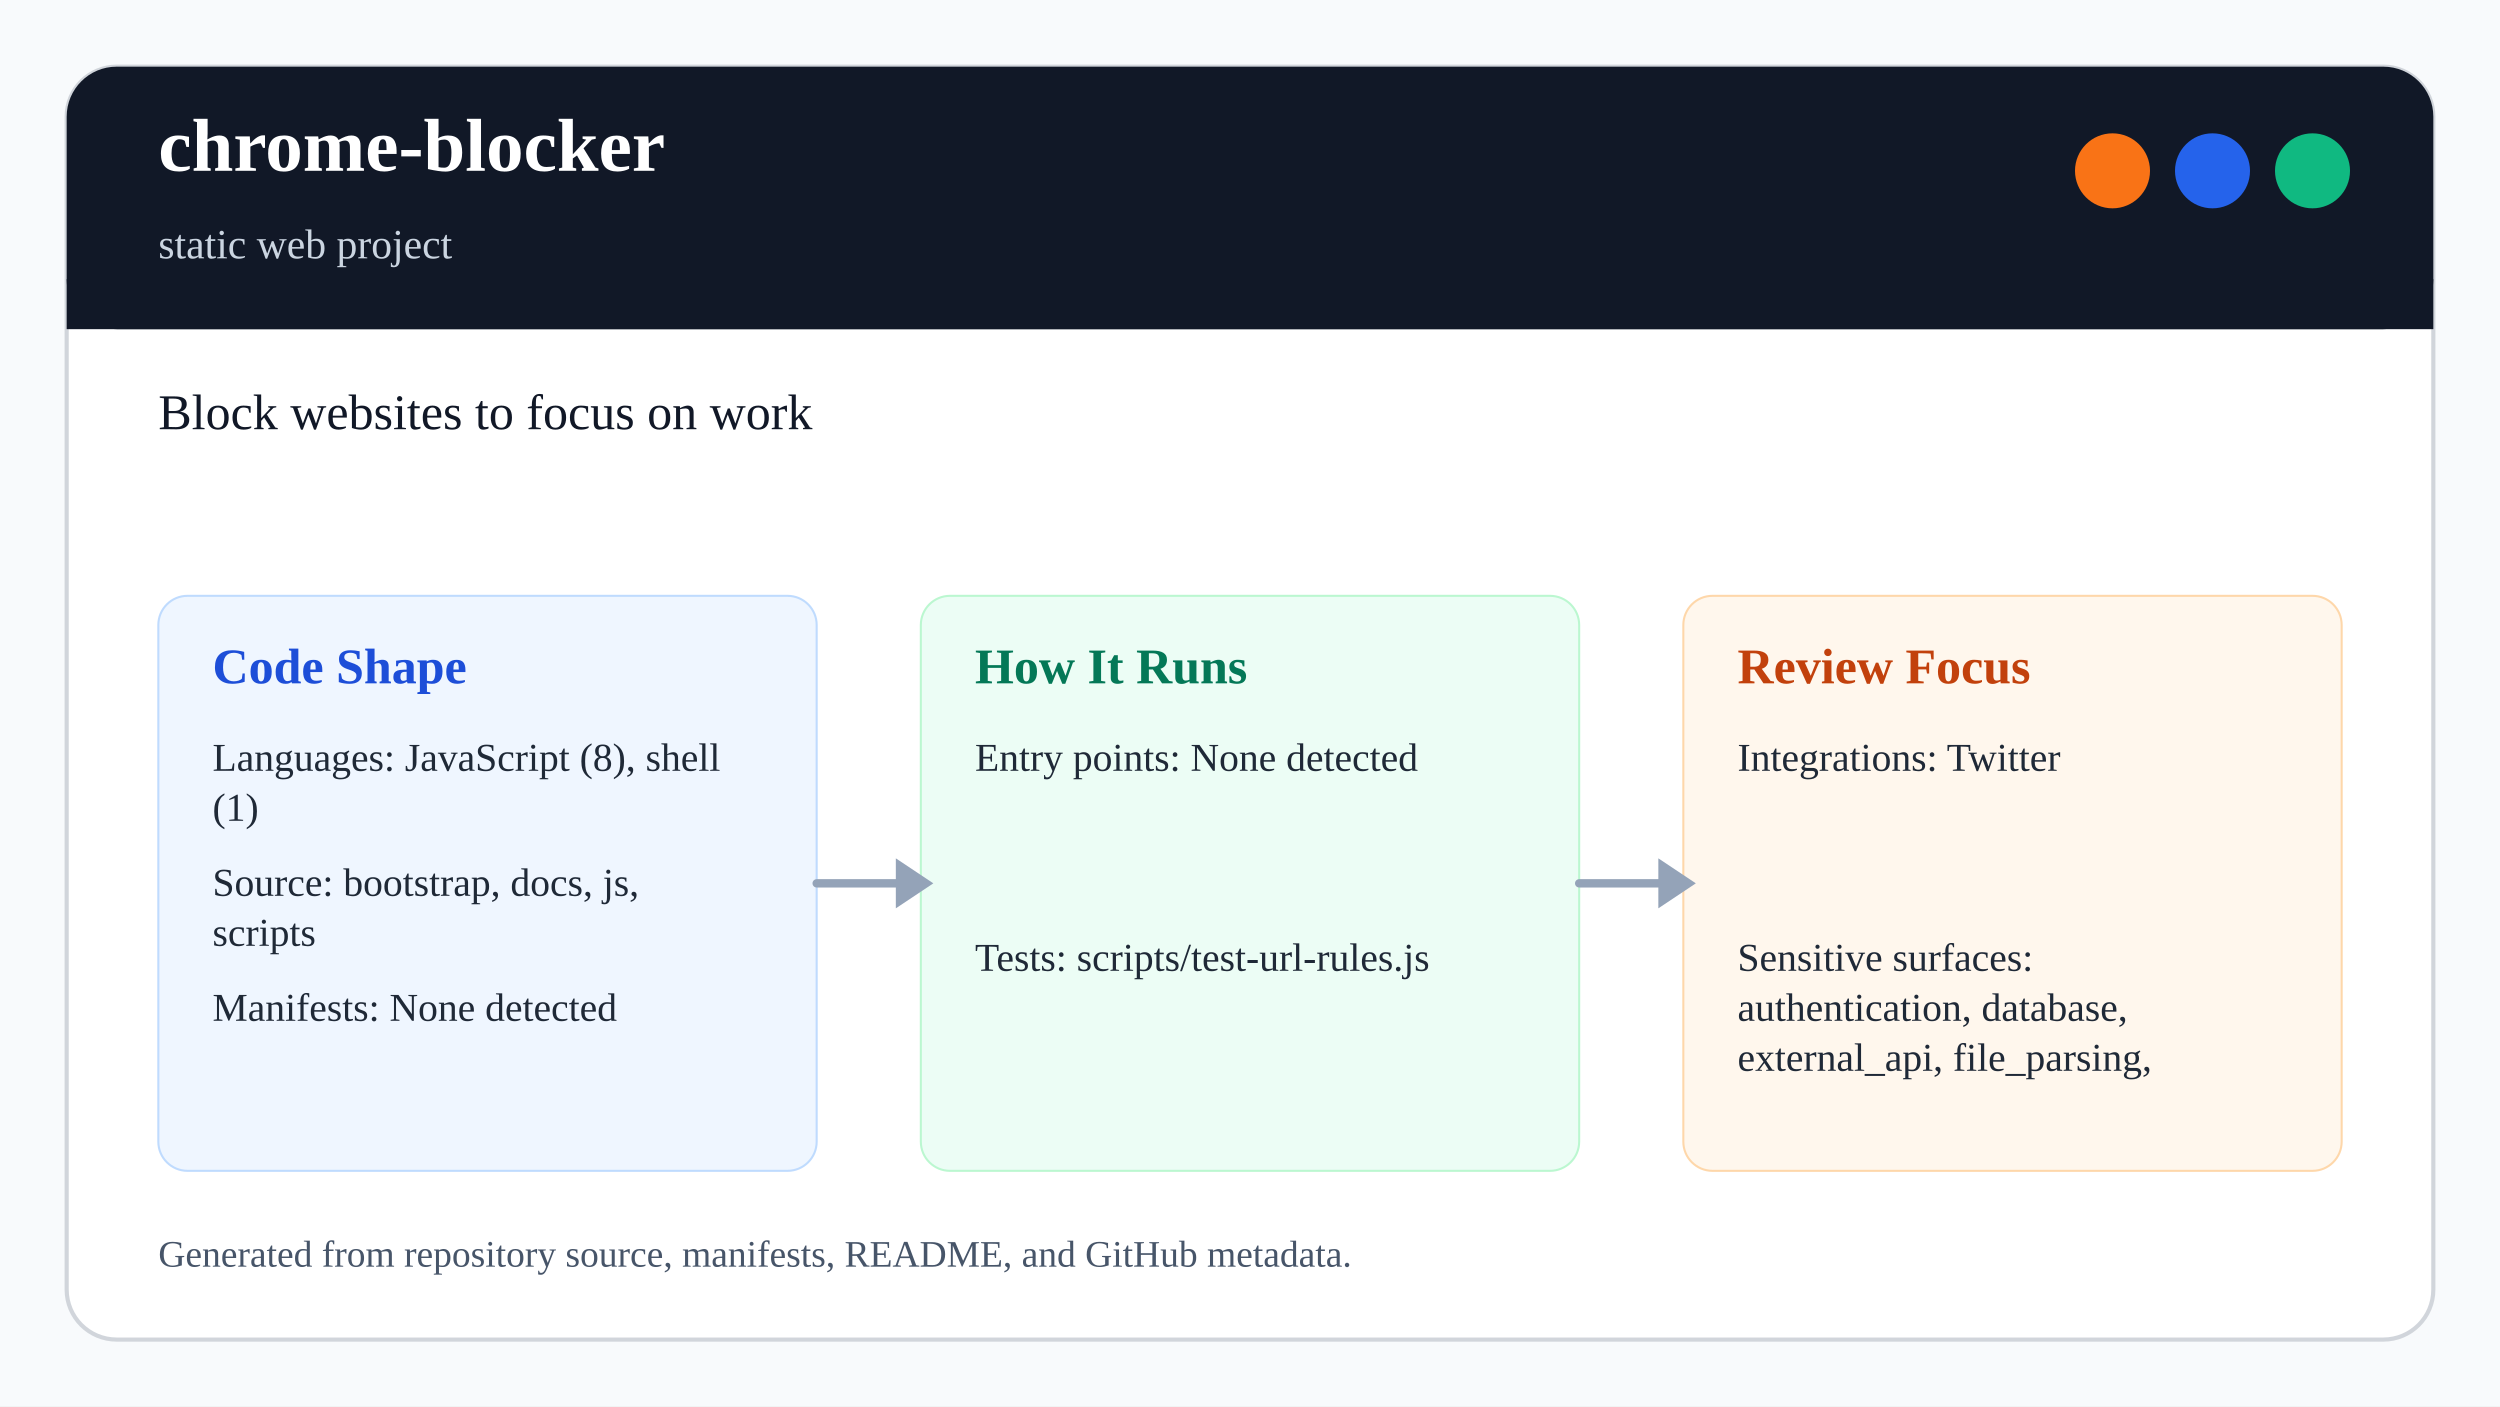
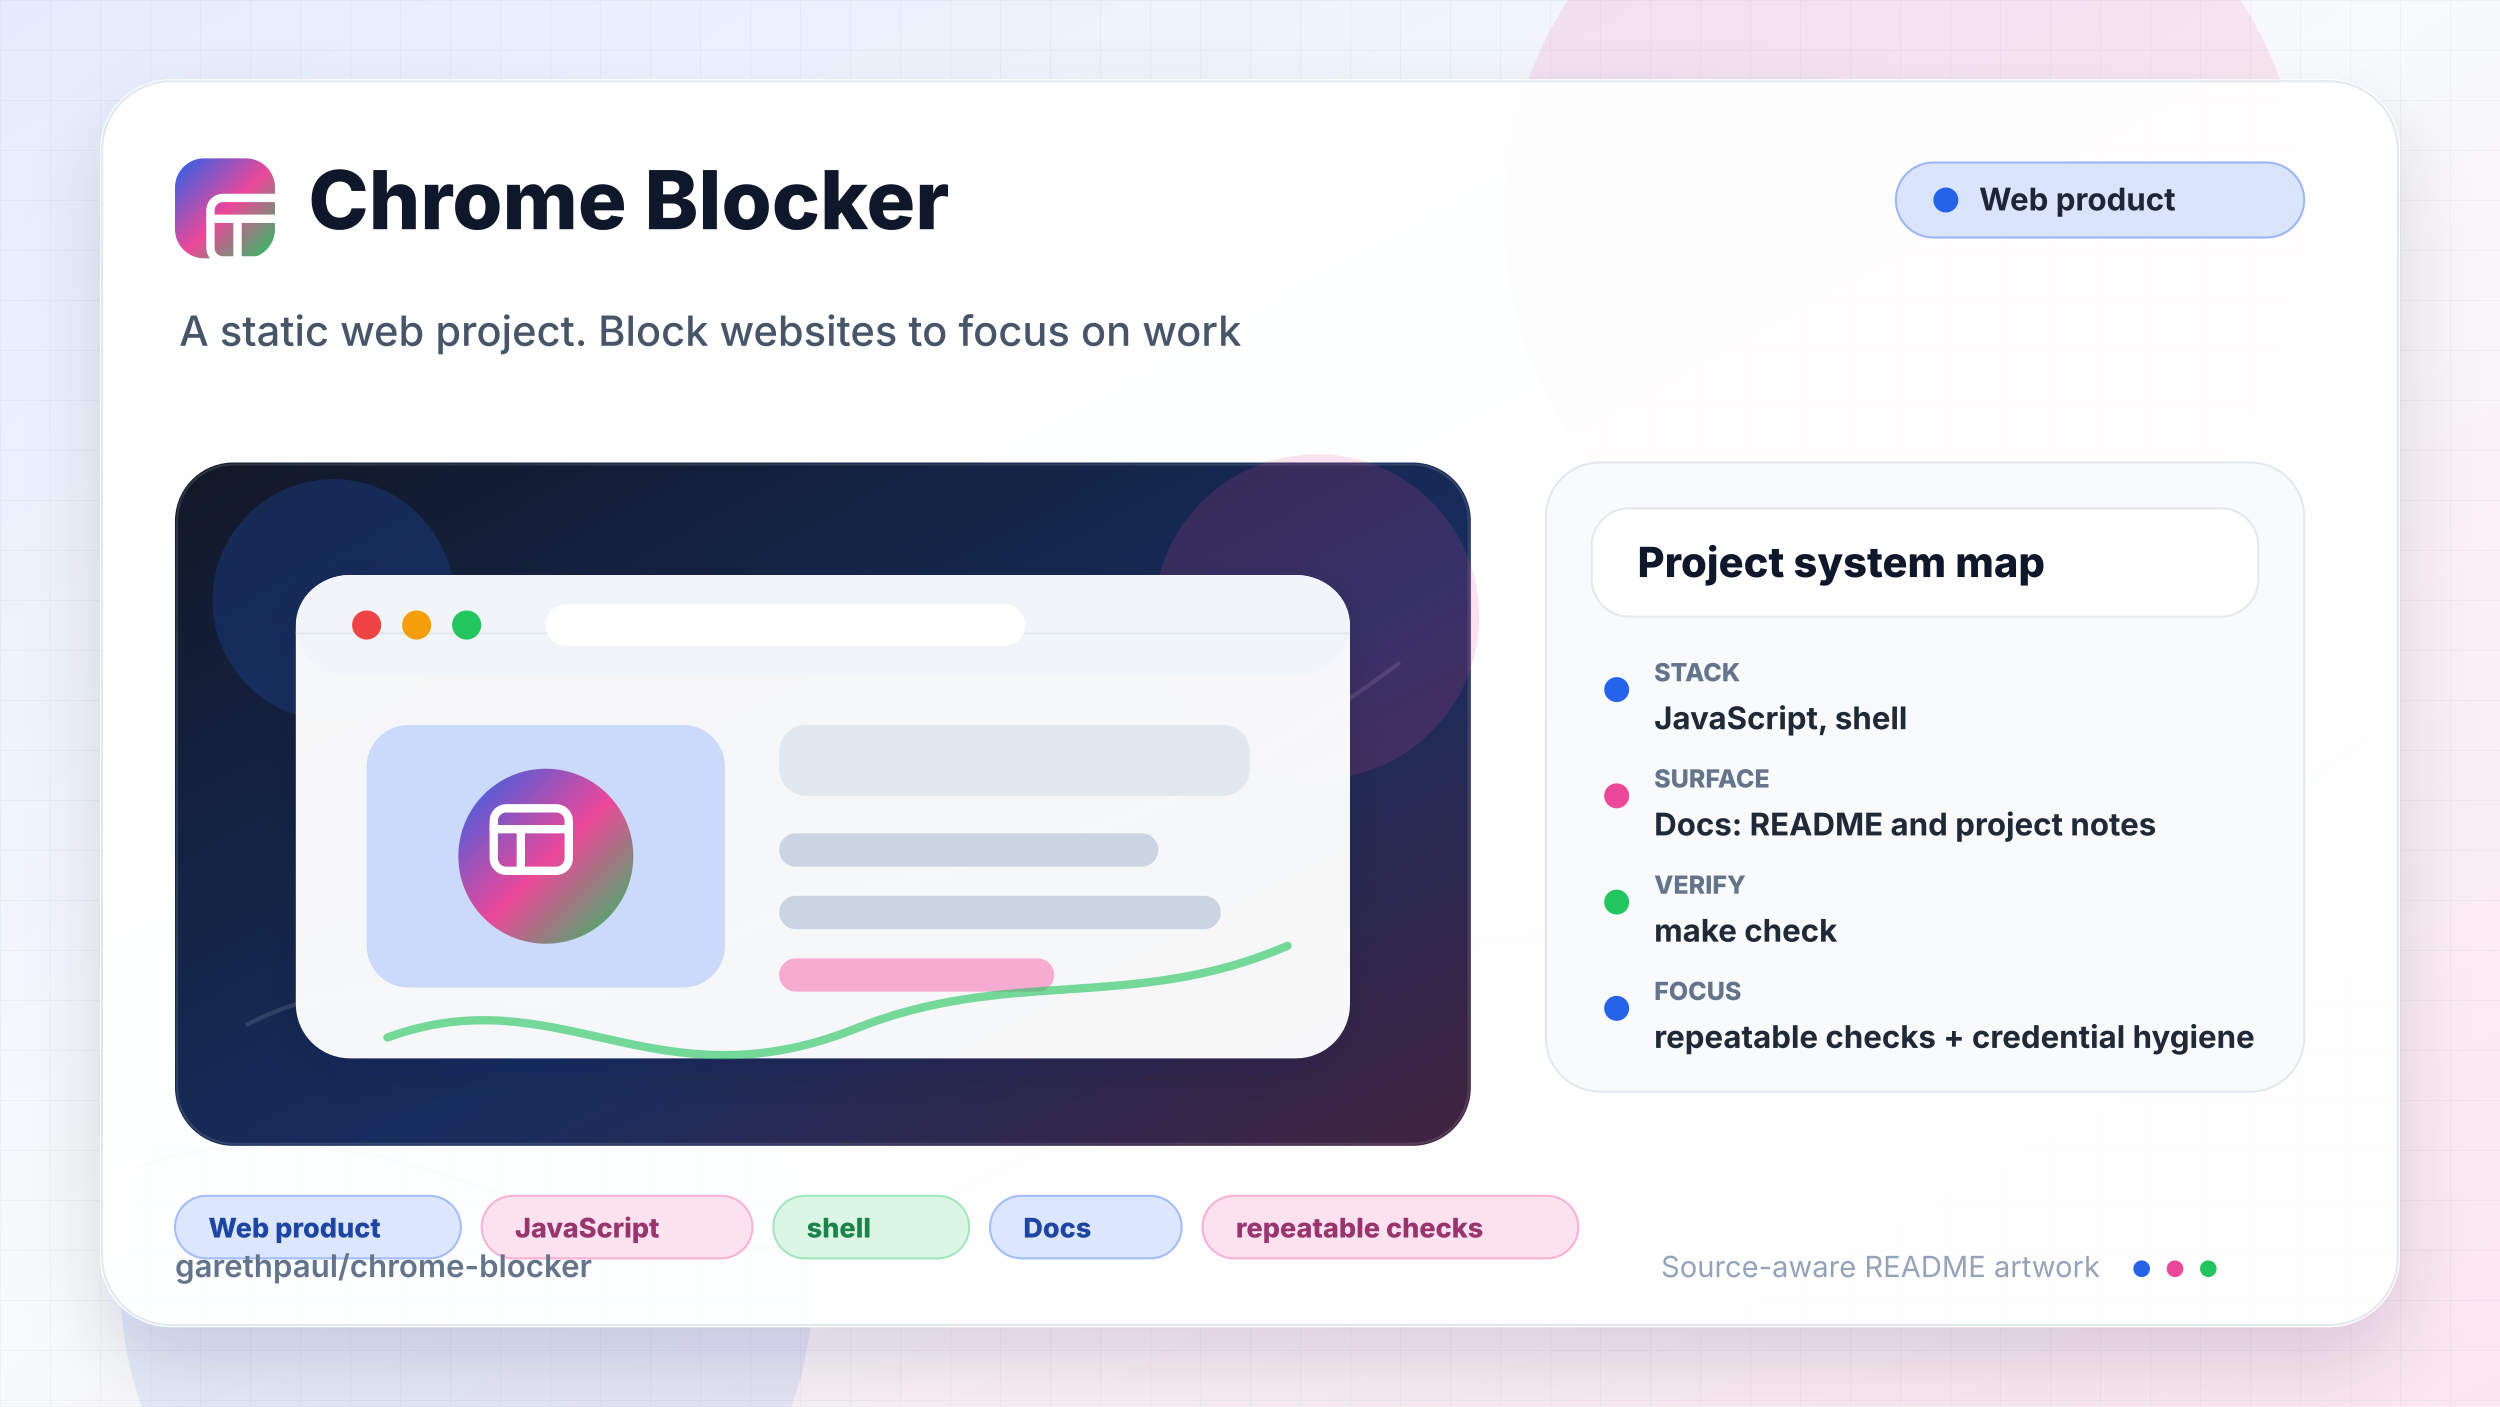
- <svg xmlns="http://www.w3.org/2000/svg" width="1200" height="675" viewBox="0 0 1200 675" role="img" aria-labelledby="title desc">
-   <rect width="1200" height="675" fill="#f8fafc" />
-   <rect x="32" y="32" width="1136" height="611" rx="24" fill="#ffffff" stroke="#d1d5db" stroke-width="2" />
-   <rect x="32" y="32" width="1136" height="126" rx="24" fill="#111827" />
-   <path d="M32 134h1136v24H32z" fill="#111827" />
-   <circle cx="1062" cy="82" r="18" fill="#2563eb" />
-   <circle cx="1110" cy="82" r="18" fill="#10b981" />
-   <circle cx="1014" cy="82" r="18" fill="#f97316" />
-   <text x="76" y="82" font-size="36" fill="#ffffff" font-weight="700">chrome-blocker</text>
-   <text x="76" y="124" font-size="20" fill="#cbd5e1">static web project</text>
-   <text x="76" y="206" font-size="24" fill="#111827">Block websites to focus on work</text>
-   <rect x="76" y="286" width="316" height="276" rx="14" fill="#eff6ff" stroke="#bfdbfe" />
-   <text x="102" y="328" font-size="24" font-weight="700" fill="#1d4ed8">Code Shape</text>
-   <text x="102" y="370" font-size="19" fill="#1f2937">Languages: JavaScript (8), shell</text>
-   <text x="102" y="394" font-size="19" fill="#1f2937">(1)</text>
-   <text x="102" y="430" font-size="19" fill="#1f2937">Source: bootstrap, docs, js,</text>
-   <text x="102" y="454" font-size="19" fill="#1f2937">scripts</text>
-   <text x="102" y="490" font-size="19" fill="#1f2937">Manifests: None detected</text>
-   <rect x="442" y="286" width="316" height="276" rx="14" fill="#ecfdf5" stroke="#bbf7d0" />
-   <text x="468" y="328" font-size="24" font-weight="700" fill="#047857">How It Runs</text>
-   <text x="468" y="370" font-size="19" fill="#1f2937">Entry points: None detected</text>
-   <text x="468" y="466" font-size="19" fill="#1f2937">Tests: scripts/test-url-rules.js</text>
-   <rect x="808" y="286" width="316" height="276" rx="14" fill="#fff7ed" stroke="#fed7aa" />
-   <text x="834" y="328" font-size="24" font-weight="700" fill="#c2410c">Review Focus</text>
-   <text x="834" y="370" font-size="19" fill="#1f2937">Integrations: Twitter</text>
-   <text x="834" y="466" font-size="19" fill="#1f2937">Sensitive surfaces:</text>
-   <text x="834" y="490" font-size="19" fill="#1f2937">authentication, database,</text>
-   <text x="834" y="514" font-size="19" fill="#1f2937">external_api, file_parsing,</text>
-   <path d="M392 424h50" stroke="#94a3b8" stroke-width="4" stroke-linecap="round" />
-   <path d="M430 412l18 12-18 12z" fill="#94a3b8" />
-   <path d="M758 424h50" stroke="#94a3b8" stroke-width="4" stroke-linecap="round" />
-   <path d="M796 412l18 12-18 12z" fill="#94a3b8" />
-   <text x="76" y="608" font-size="18" fill="#475569">Generated from repository source, manifests, README, and GitHub metadata.</text>
+ <svg xmlns="http://www.w3.org/2000/svg" width="1200" height="675" viewBox="0 0 1200 675" role="img" aria-labelledby="p1yo8fea-title p1yo8fea-desc">
+   <defs>
+     <linearGradient id="p1yo8fea-bg" x1="0" y1="0" x2="1" y2="1">
+       <stop offset="0%" stop-color="#e5ecfd" />
+       <stop offset="48%" stop-color="#f8fafc" />
+       <stop offset="100%" stop-color="#fce5f1" />
+     </linearGradient>
+     <linearGradient id="p1yo8fea-stage" x1="0" y1="0" x2="1" y2="1">
+       <stop offset="0%" stop-color="#111827" />
+       <stop offset="58%" stop-color="#172d5e" />
+       <stop offset="100%" stop-color="#412340" />
+     </linearGradient>
+     <linearGradient id="p1yo8fea-accent" x1="0" y1="0" x2="1" y2="1">
+       <stop offset="0%" stop-color="#2563eb" />
+       <stop offset="52%" stop-color="#ec4899" />
+       <stop offset="100%" stop-color="#22c55e" />
+     </linearGradient>
+     <linearGradient id="p1yo8fea-soft" x1="0" y1="0" x2="1" y2="1">
+       <stop offset="0%" stop-color="#cbdafa" />
+       <stop offset="100%" stop-color="#cef2dc" />
+     </linearGradient>
+     <filter id="p1yo8fea-shadow" x="-20%" y="-20%" width="140%" height="150%">
+       <feDropShadow dx="0" dy="18" stdDeviation="18" flood-color="#0f172a" flood-opacity="0.14" />
+     </filter>
+     <filter id="p1yo8fea-miniShadow" x="-20%" y="-20%" width="140%" height="150%">
+       <feDropShadow dx="0" dy="8" stdDeviation="10" flood-color="#0f172a" flood-opacity="0.12" />
+     </filter>
+     <pattern id="p1yo8fea-grid" width="24" height="24" patternUnits="userSpaceOnUse">
+       <path d="M24 0H0v24" fill="none" stroke="#94a3b8" stroke-opacity="0.16" stroke-width="1" />
+     </pattern>
+     <style>
+       .label { font: 700 13px ui-sans-serif, system-ui, -apple-system, BlinkMacSystemFont, "Segoe UI", sans-serif; letter-spacing: 0; text-transform: uppercase; }
+       .body { font-family: ui-sans-serif, system-ui, -apple-system, BlinkMacSystemFont, "Segoe UI", sans-serif; letter-spacing: 0; }
+     </style>
+   </defs>
+   <rect width="1200" height="675" fill="url(#p1yo8fea-bg)" />
+   <rect width="1200" height="675" fill="url(#p1yo8fea-grid)" opacity="0.65" />
+   <circle cx="224" cy="618" r="166" fill="#2563eb" opacity="0.10" />
+   <circle cx="914" cy="104" r="192" fill="#ec4899" opacity="0.12" />
+   <path d="M66 560 C214 512 278 642 430 584 C576 528 676 408 838 462 C966 504 1034 426 1134 356" fill="none" stroke="#22c55e" stroke-width="2" stroke-opacity="0.18" />
+   <rect x="48" y="38" width="1104" height="599" rx="34" fill="#ffffff" opacity="0.94" filter="url(#p1yo8fea-shadow)" />
+   <rect x="49" y="39" width="1102" height="597" rx="33" fill="none" stroke="#e2e8f0" stroke-width="1" />
+   <g class="body">
+     <rect x="84" y="76" width="48" height="48" rx="14" fill="url(#p1yo8fea-accent)" />
+     <rect x="101" y="95" width="36" height="30" rx="6" stroke="#ffffff" stroke-width="4" stroke-linecap="round" stroke-linejoin="round" fill="none" />
+     <path d="M3 15h36 M16 15v20" transform="translate(98 90)" stroke="#ffffff" stroke-width="4" stroke-linecap="round" stroke-linejoin="round" fill="none" />
+     <text x="148" y="110" fill="#0f172a" font-size="39" font-weight="800">Chrome Blocker</text>
+     <rect x="910" y="78" width="196" height="36" rx="18" fill="#dae4fc" stroke="#9bb7f6" />
+     <circle cx="934" cy="96" r="6" fill="#2563eb" />
+     <text x="950" y="101" fill="#1d2637" font-size="15" font-weight="700">Web product</text>
+     <text x="86" y="166" fill="#475569" font-size="20" font-weight="500">A static web project. Block websites to focus on work</text>
+   </g>
+   <g transform="translate(84 222)">
+     <rect x="0" y="0" width="622" height="328" rx="28" fill="url(#p1yo8fea-stage)" />
+     <rect x="1" y="1" width="620" height="326" rx="27" fill="none" stroke="#ffffff" stroke-opacity="0.12" />
+     <path d="M34 270 C116 228 166 286 250 236 C338 184 430 214 588 96" fill="none" stroke="#ffffff" stroke-opacity="0.12" stroke-width="2" />
+     <circle cx="76" cy="66" r="58" fill="#2563eb" opacity="0.20" />
+     <circle cx="548" cy="74" r="78" fill="#ec4899" opacity="0.16" />
+     <g class="body">
+       <rect x="58" y="54" width="506" height="232" rx="26" fill="#ffffff" opacity="0.96" filter="url(#p1yo8fea-miniShadow)" />
+       <rect x="58" y="54" width="506" height="48" rx="26" fill="#f1f5f9" />
+       <path d="M58 82h506" stroke="#e2e8f0" />
+       <circle cx="92" cy="78" r="7" fill="#ef4444" />
+       <circle cx="116" cy="78" r="7" fill="#f59e0b" />
+       <circle cx="140" cy="78" r="7" fill="#22c55e" />
+       <rect x="178" y="68" width="230" height="20" rx="10" fill="#ffffff" />
+       <rect x="92" y="126" width="172" height="126" rx="20" fill="#cbdafa" />
+       <rect x="290" y="126" width="226" height="34" rx="13" fill="#e2e8f0" />
+       <rect x="290" y="178" width="182" height="16" rx="8" fill="#cbd5e1" />
+       <rect x="290" y="208" width="212" height="16" rx="8" fill="#cbd5e1" />
+       <rect x="290" y="238" width="132" height="16" rx="8" fill="#f6abd0" />
+       <circle cx="178" cy="189" r="42" fill="url(#p1yo8fea-accent)" />
+       <rect x="153" y="166" width="36" height="30" rx="6" stroke="#ffffff" stroke-width="4" stroke-linecap="round" stroke-linejoin="round" fill="none" />
+       <path d="M3 15h36 M16 15v20" transform="translate(150 161)" stroke="#ffffff" stroke-width="4" stroke-linecap="round" stroke-linejoin="round" fill="none" />
+       <path d="M102 276 C184 246 230 310 326 272 C400 242 460 264 534 232" fill="none" stroke="#22c55e" stroke-width="4" stroke-linecap="round" opacity="0.62" />
+     </g>
+   </g>
+   <g class="body" transform="translate(742 222)">
+     <rect x="0" y="0" width="364" height="302" rx="26" fill="#f8fafc" stroke="#e2e8f0" />
+     <rect x="22" y="22" width="320" height="52" rx="18" fill="#ffffff" stroke="#e5e7eb" />
+     <text x="44" y="55" fill="#0f172a" font-size="20" font-weight="800">Project system map</text>
+     <g transform="translate(24 94)">
+       <circle cx="10" cy="15" r="6" fill="#2563eb" />
+       <text x="28" y="11" fill="#64748b" font-size="12" font-weight="800">STACK</text>
+       <text x="28" y="34" fill="#1f2937" font-size="15" font-weight="650">JavaScript, shell</text>
+     </g>
+     <g transform="translate(24 145)">
+       <circle cx="10" cy="15" r="6" fill="#ec4899" />
+       <text x="28" y="11" fill="#64748b" font-size="12" font-weight="800">SURFACE</text>
+       <text x="28" y="34" fill="#1f2937" font-size="15" font-weight="650">Docs: README and project notes</text>
+     </g>
+     <g transform="translate(24 196)">
+       <circle cx="10" cy="15" r="6" fill="#22c55e" />
+       <text x="28" y="11" fill="#64748b" font-size="12" font-weight="800">VERIFY</text>
+       <text x="28" y="34" fill="#1f2937" font-size="15" font-weight="650">make check</text>
+     </g>
+     <g transform="translate(24 247)">
+       <circle cx="10" cy="15" r="6" fill="#2563eb" />
+       <text x="28" y="11" fill="#64748b" font-size="12" font-weight="800">FOCUS</text>
+       <text x="28" y="34" fill="#1f2937" font-size="15" font-weight="650">repeatable checks + credential hygiene</text>
+     </g>
+   </g>
+   <g class="body">
+     <rect x="84" y="574" width="137.2" height="30" rx="15" fill="#dce6fc" stroke="#a3bdf7" />
+     <text x="100" y="594" fill="#1d46a2" font-size="13" font-weight="800">Web product</text>
+     <rect x="231.2" y="574" width="130" height="30" rx="15" fill="#fce2ef" stroke="#f7b2d4" />
+     <text x="247.2" y="594" fill="#98356f" font-size="13" font-weight="800">JavaScript</text>
+     <rect x="371.2" y="574" width="94" height="30" rx="15" fill="#dcf6e5" stroke="#a2e7bb" />
+     <text x="387.2" y="594" fill="#1b834a" font-size="13" font-weight="800">shell</text>
+     <rect x="475.2" y="574" width="92" height="30" rx="15" fill="#dce6fc" stroke="#a3bdf7" />
+     <text x="491.2" y="594" fill="#1d46a2" font-size="13" font-weight="800">Docs</text>
+     <rect x="577.2" y="574" width="180.4" height="30" rx="15" fill="#fce2ef" stroke="#f7b2d4" />
+     <text x="593.2" y="594" fill="#98356f" font-size="13" font-weight="800">repeatable checks</text>
+   </g>
+   <g class="body">
+     <text x="84" y="613" fill="#64748b" font-size="15" font-weight="600">garethpaul/chrome-blocker</text>
+     <text x="1008" y="613" fill="#94a3b8" font-size="14" text-anchor="end">Source-aware README artwork</text>
+     <circle cx="1028" cy="609" r="4" fill="#2563eb" />
+     <circle cx="1044" cy="609" r="4" fill="#ec4899" />
+     <circle cx="1060" cy="609" r="4" fill="#22c55e" />
+   </g>
</svg>
